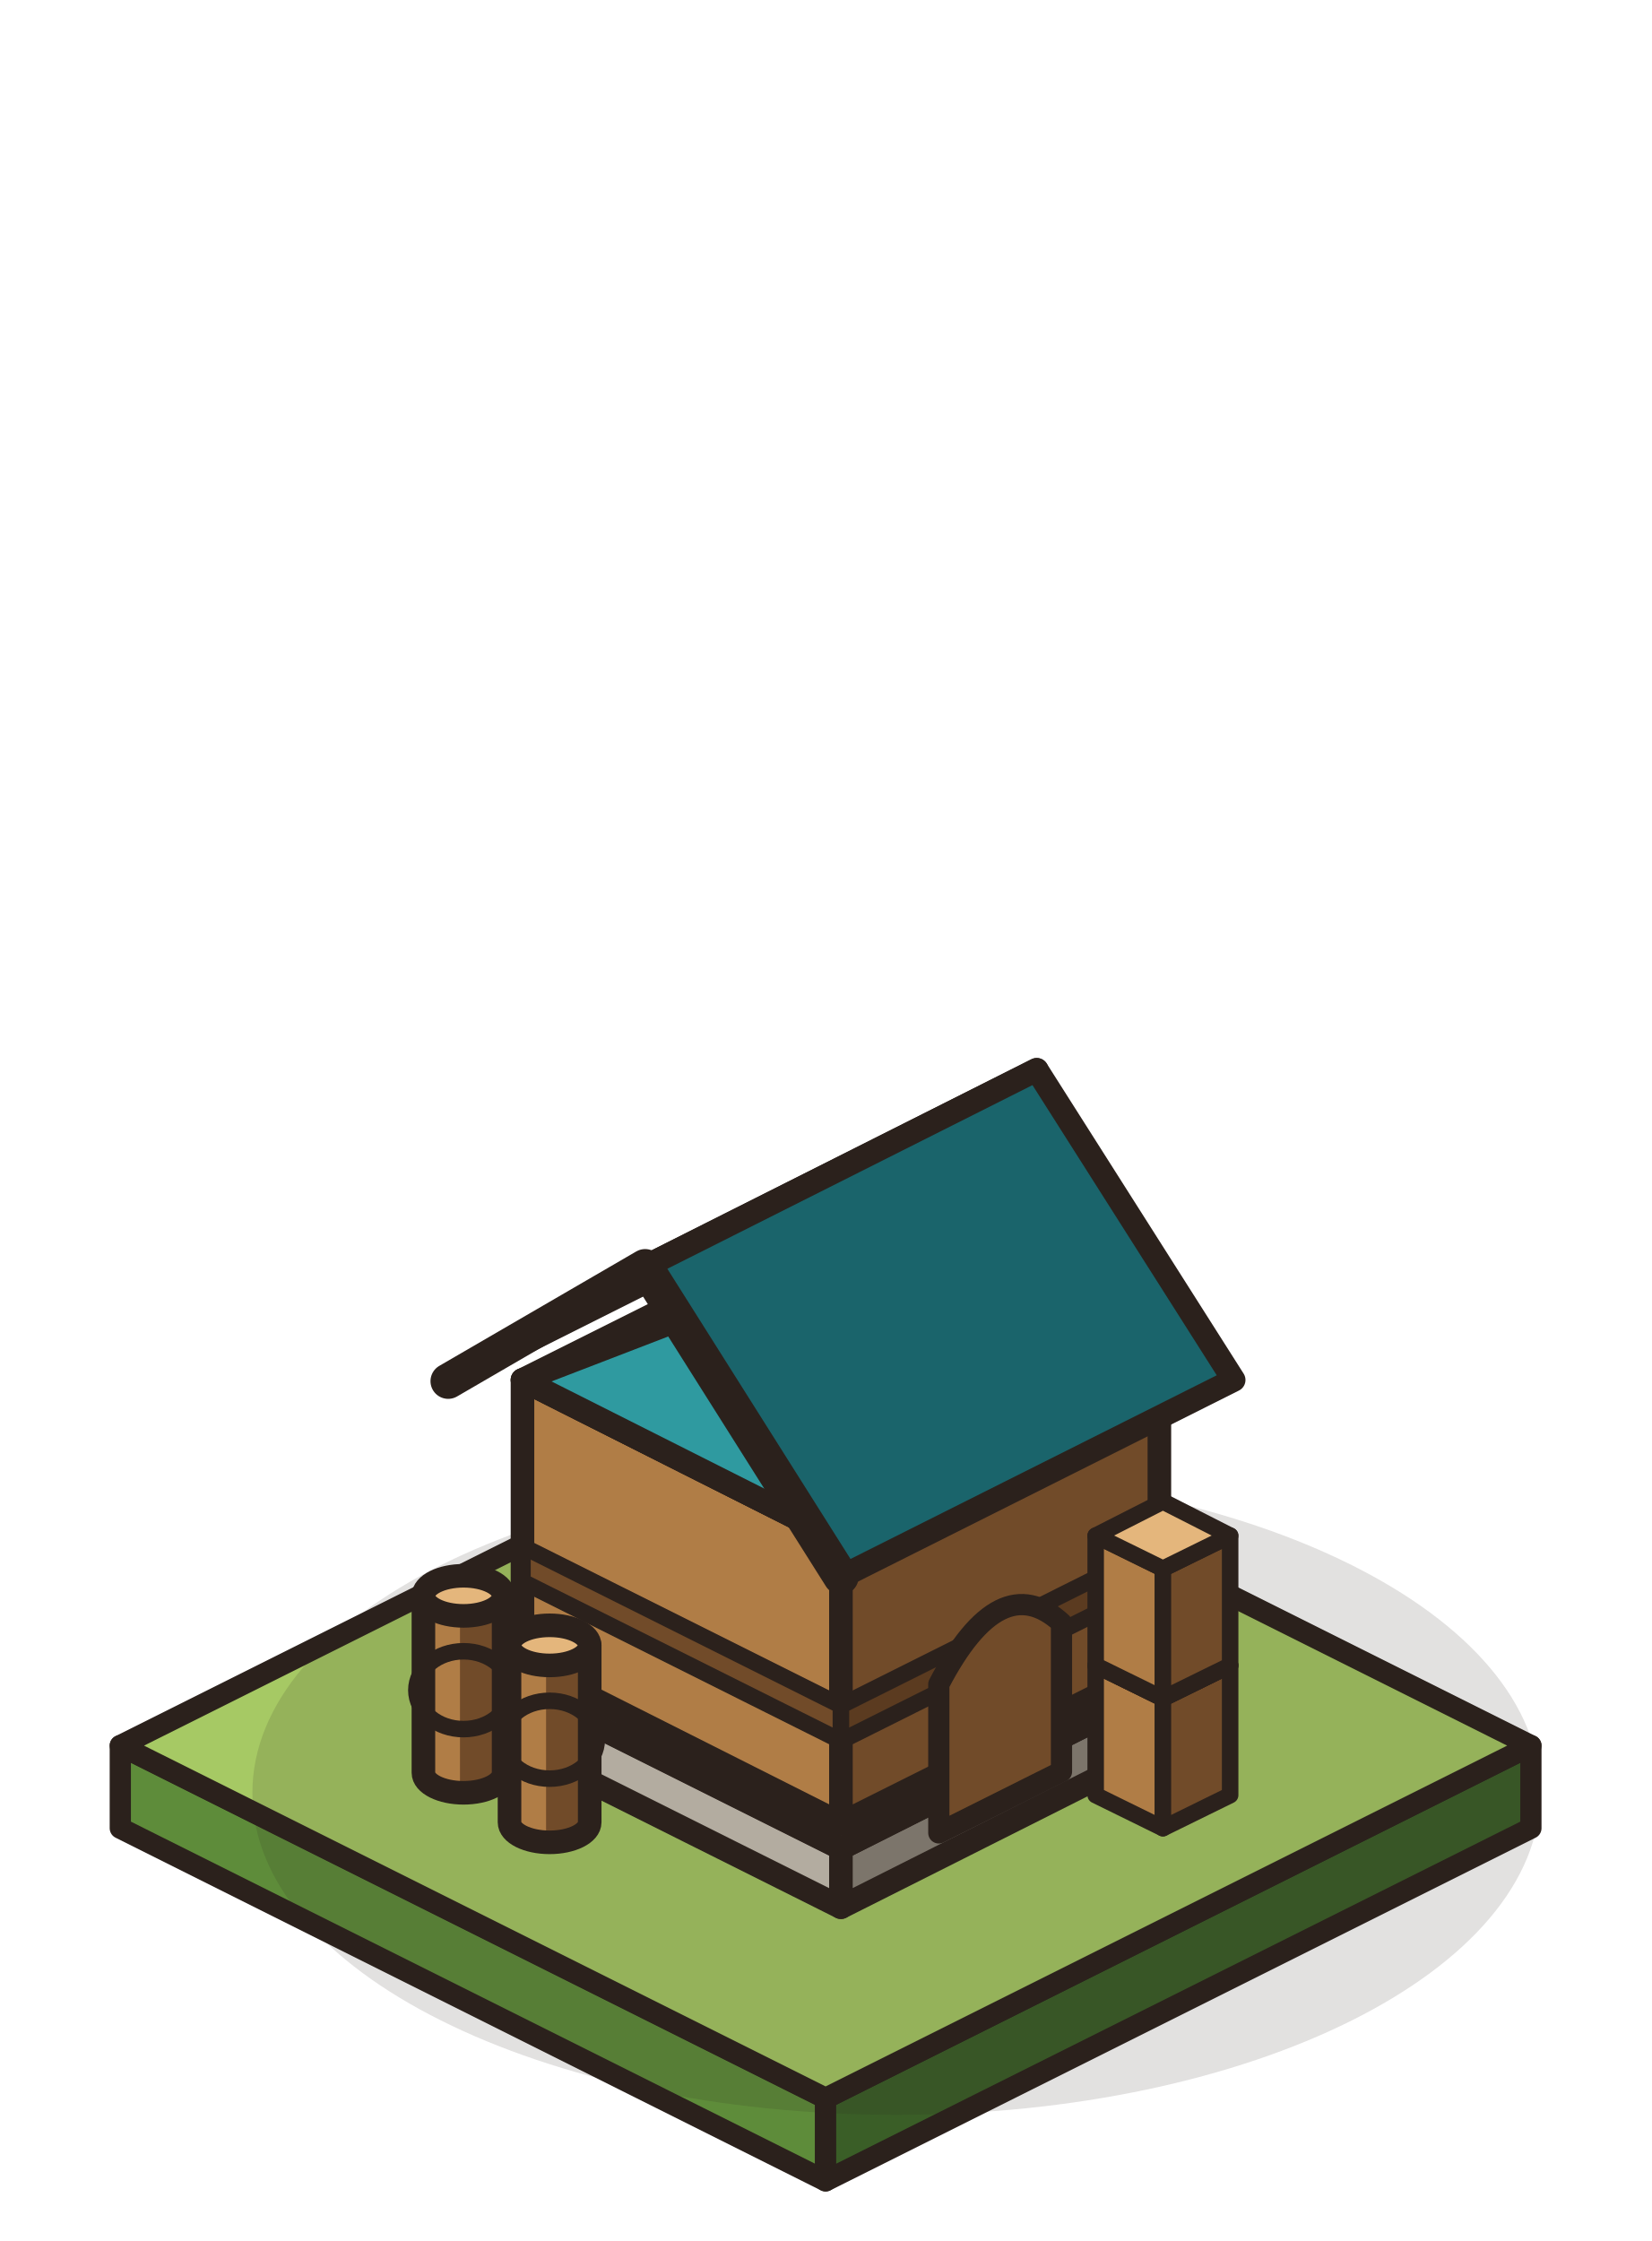
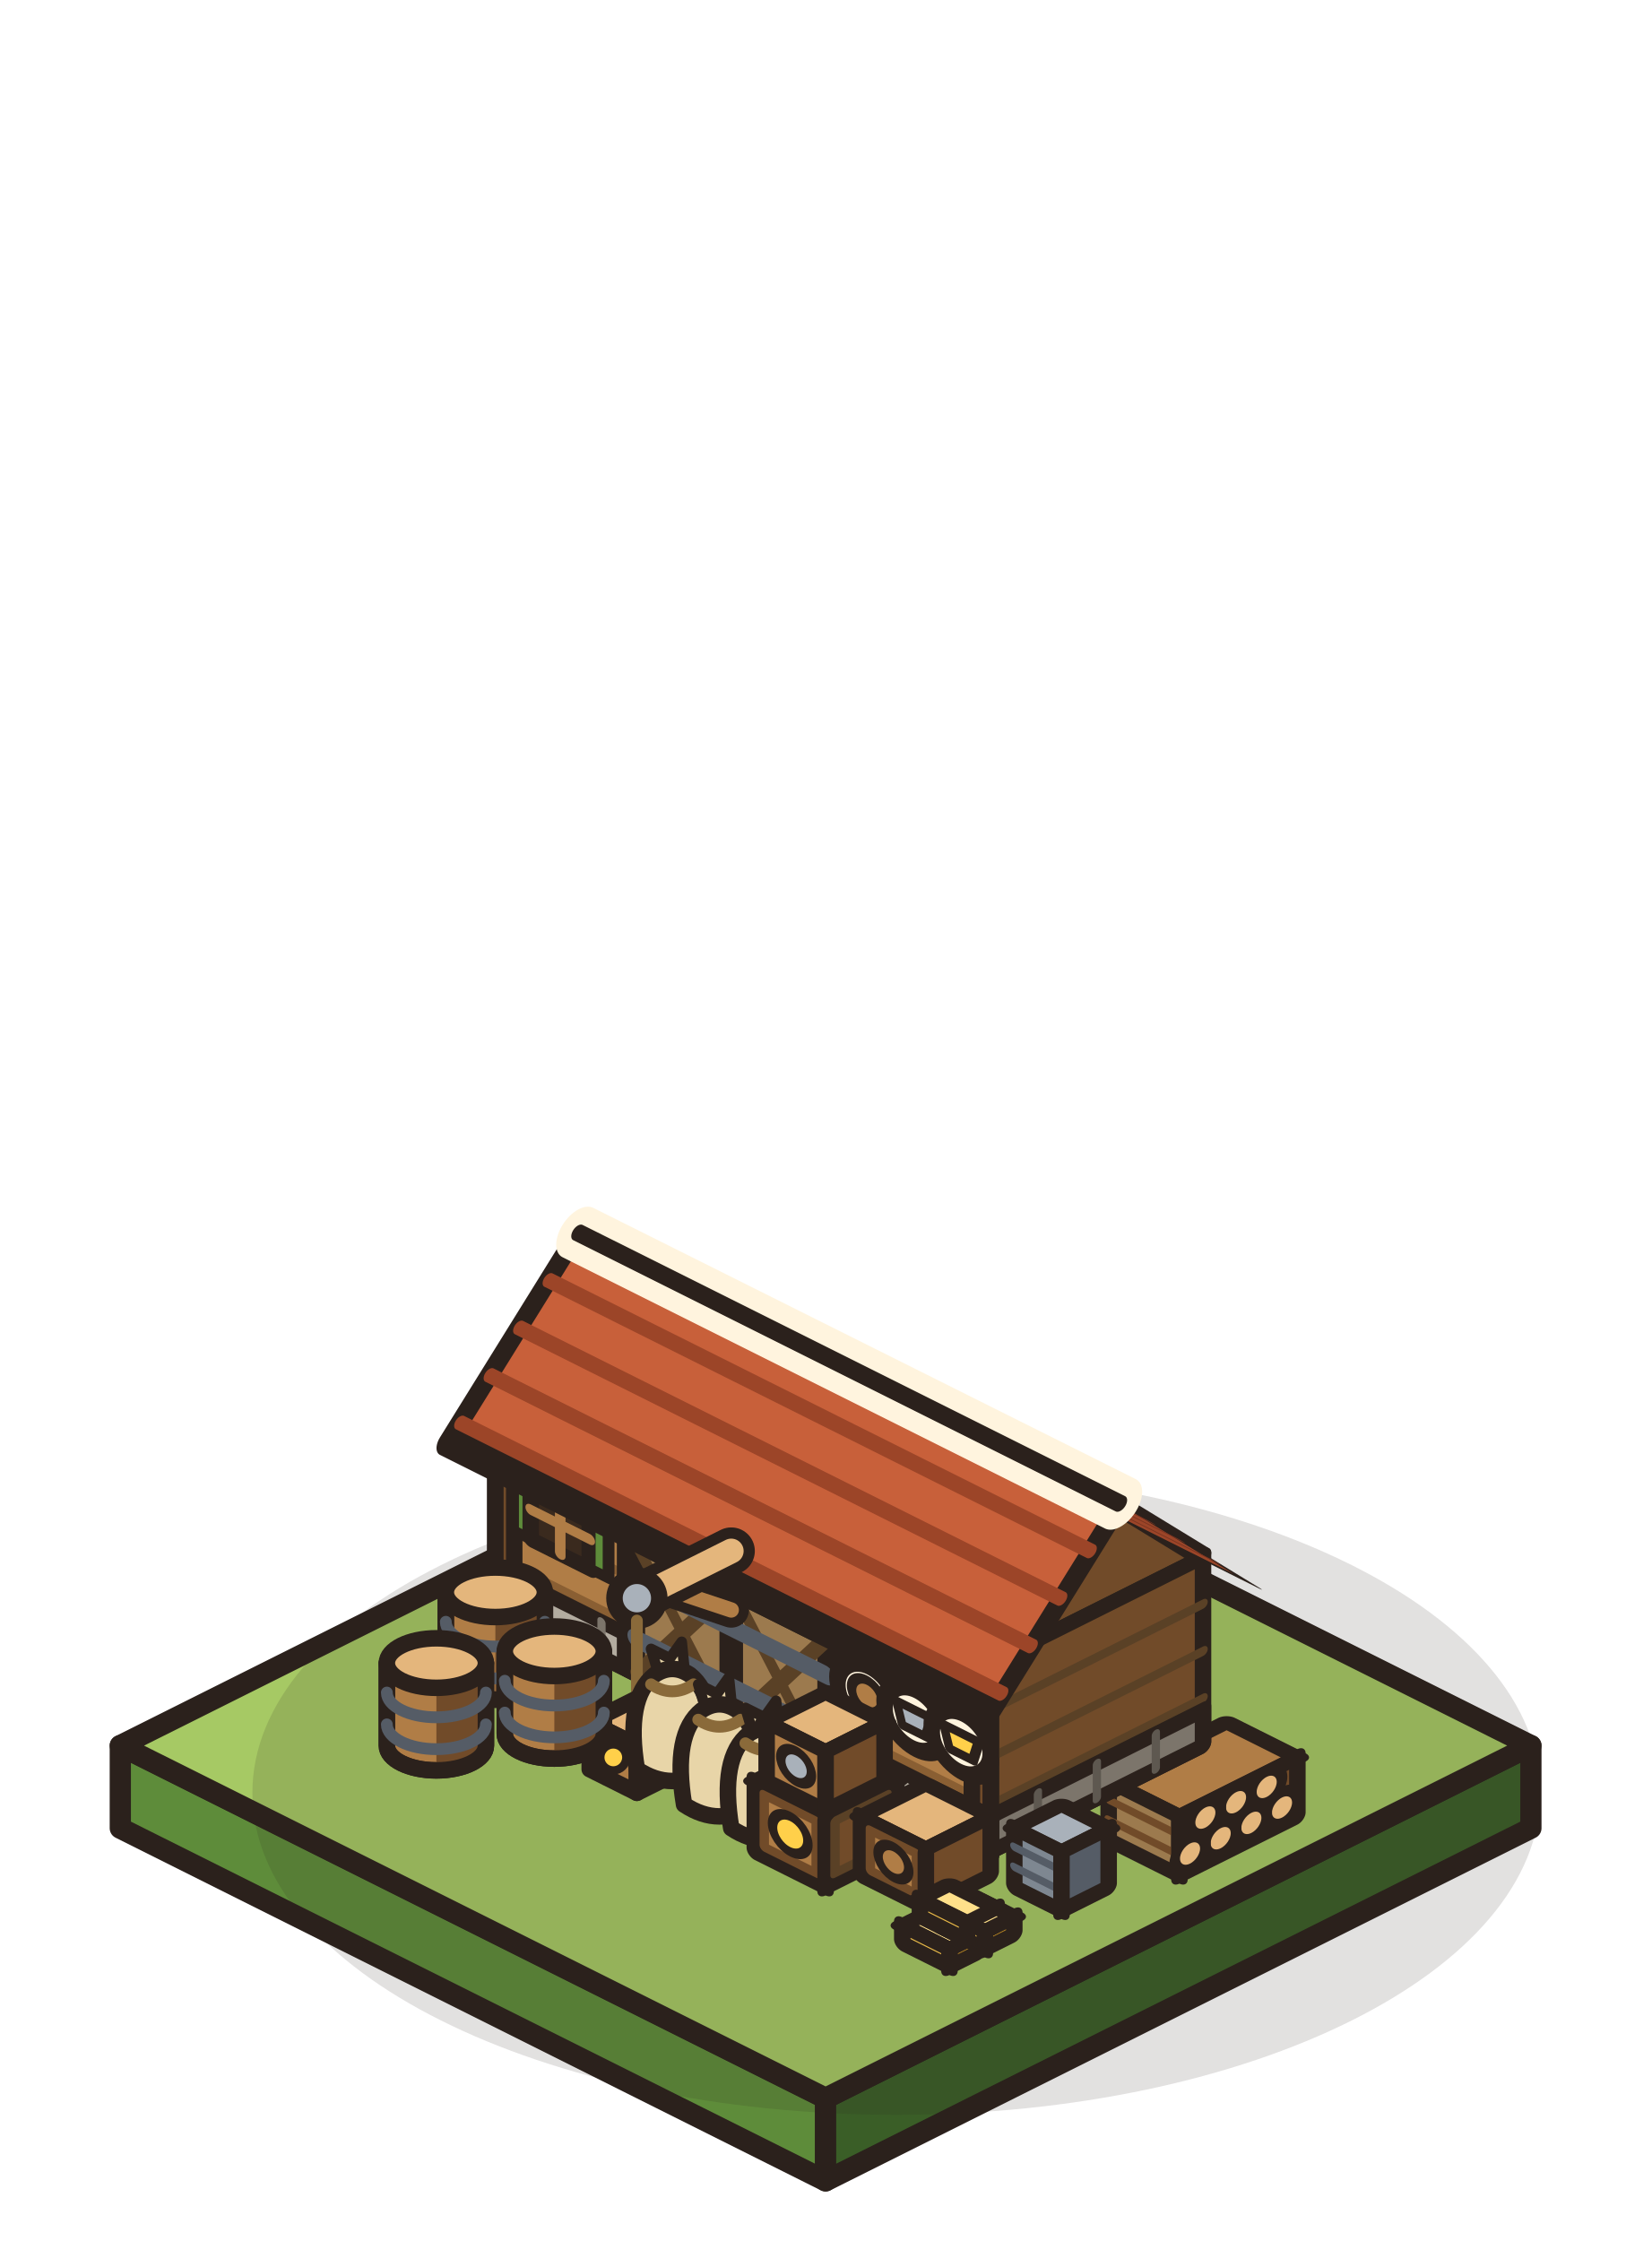
<svg xmlns="http://www.w3.org/2000/svg" viewBox="-70 -122 140 190" width="280" height="380">
  <path d="M-59.8 26L0 55.9L0 62.9L-59.8 33Z" fill="#5E8C3A" stroke="#2B211C" stroke-width="1.8" stroke-linejoin="round" />
  <path d="M59.8 26L0 55.9L0 62.9L59.8 33Z" fill="#3A5E27" stroke="#2B211C" stroke-width="1.8" stroke-linejoin="round" />
  <path d="M0 -3.9L59.8 26L0 55.9L-59.8 26Z" fill="#A6C964" stroke="#2B211C" stroke-width="1.8" stroke-linejoin="round" />
  <ellipse cx="6" cy="30" rx="54.6" ry="27.3" fill="#2B211C" opacity="0.14" />
-   <path d="M-29.9 19.1L1.3 34.7L1.3 39.7L-29.9 24.1Z" fill="#B3ACA0" stroke="#2B211C" stroke-width="2" stroke-linejoin="round" />
-   <path d="M32.5 19L1.3 34.7L1.3 39.7L32.5 24Z" fill="#7C756B" stroke="#2B211C" stroke-width="2" stroke-linejoin="round" />
-   <path d="M1.3 3.4L32.5 19L1.3 34.7L-29.9 19.1Z" fill="#E3DED3" stroke="#2B211C" stroke-width="2" stroke-linejoin="round" />
-   <path d="M-25.7 -5L1.3 8.6L1.3 32.6L-25.7 19Z" fill="#B07D46" stroke="#2B211C" stroke-width="2" stroke-linejoin="round" />
-   <path d="M28.3 -4.9L1.3 8.6L1.3 32.6L28.3 19.1Z" fill="#714B29" stroke="#2B211C" stroke-width="2" stroke-linejoin="round" />
-   <path d="M1.3 -18.5L28.3 -4.9L1.3 8.6L-25.7 -5Z" fill="#E4B67C" stroke="#2B211C" stroke-width="2" stroke-linejoin="round" />
-   <path d="M-25.7 9.1L1.3 22.6L1.3 25.6L-25.7 12.1Z" fill="#714B29" stroke="#2B211C" stroke-width="1.4" stroke-linejoin="round" />
-   <path d="M28.3 9.1L1.3 22.6L1.3 25.6L28.3 12.1Z" fill="#5B3B20" stroke="#2B211C" stroke-width="1.4" stroke-linejoin="round" />
-   <path d="M20 28.2L20 15.6Q14.8 10.8 9.6 20.8L9.6 33.4Z" fill="#714B29" stroke="#2B211C" stroke-width="1.8" stroke-linejoin="round" />
-   <path d="M-25.7 -5L-12.2 -10.2L1.3 8.6Z" fill="#2F9AA0" stroke="#2B211C" stroke-width="2" stroke-linejoin="round" />
-   <path d="M1.3 -21.6L17.9 -31.3L-15.3 -14.6L-32 -4.9Z" fill="#7AD3CD" stroke="#2B211C" stroke-width="2" stroke-linejoin="round" />
-   <path d="M17.9 -31.3L34.6 -5L1.3 11.7L-15.3 -14.6Z" fill="#1A646B" stroke="#2B211C" stroke-width="2" stroke-linejoin="round" />
-   <path d="M-32 -4.9L-15.3 -14.6L1.3 11.7" fill="none" stroke="#2B211C" stroke-width="3" stroke-linejoin="round" stroke-linecap="round" />
-   <path d="M-34.1 13.3L-34.1 28.3A3.4 1.7 0 0 0 -27.3 28.3L-27.3 13.3Z" fill="#714B29" />
-   <path d="M-34.1 13.3L-34.1 28.3A3.4 1.7 0 0 0 -31 30L-31 15Z" fill="#B07D46" />
-   <path d="M-34.1 13.3L-34.1 28.3A3.4 1.7 0 0 0 -27.3 28.3L-27.3 13.3Z" fill="none" stroke="#2B211C" stroke-width="2" stroke-linejoin="round" />
-   <ellipse cx="-30.7" cy="13.3" rx="3.4" ry="1.7" fill="#E4B67C" stroke="#2B211C" stroke-width="2" />
-   <ellipse cx="-30.7" cy="21.3" rx="4" ry="3.3" fill="none" stroke="#2B211C" stroke-width="1.4" />
-   <path d="M-26.8 17.5L-26.8 32.5A3.4 1.7 0 0 0 -20 32.5L-20 17.5Z" fill="#714B29" />
-   <path d="M-26.8 17.5L-26.8 32.5A3.4 1.7 0 0 0 -23.7 34.2L-23.7 19.2Z" fill="#B07D46" />
-   <path d="M-26.8 17.5L-26.8 32.5A3.4 1.7 0 0 0 -20 32.5L-20 17.5Z" fill="none" stroke="#2B211C" stroke-width="2" stroke-linejoin="round" />
-   <ellipse cx="-23.4" cy="17.5" rx="3.4" ry="1.7" fill="#E4B67C" stroke="#2B211C" stroke-width="2" />
-   <ellipse cx="-23.4" cy="25.5" rx="4" ry="3.3" fill="none" stroke="#2B211C" stroke-width="1.4" />
-   <path d="M22.9 19.2L28.6 22L28.6 33L22.9 30.2Z" fill="#B07D46" stroke="#2B211C" stroke-width="1.4" stroke-linejoin="round" />
-   <path d="M34.3 19.2L28.6 22L28.6 33L34.3 30.2Z" fill="#714B29" stroke="#2B211C" stroke-width="1.4" stroke-linejoin="round" />
-   <path d="M28.6 16.3L34.3 19.2L28.6 22L22.9 19.2Z" fill="#E4B67C" stroke="#2B211C" stroke-width="1.4" stroke-linejoin="round" />
-   <path d="M22.9 8.2L28.6 11L28.6 22L22.9 19.2Z" fill="#B07D46" stroke="#2B211C" stroke-width="1.4" stroke-linejoin="round" />
-   <path d="M34.3 8.2L28.6 11L28.6 22L34.3 19.2Z" fill="#714B29" stroke="#2B211C" stroke-width="1.4" stroke-linejoin="round" />
-   <path d="M28.6 5.3L34.3 8.2L28.6 11L22.9 8.2Z" fill="#E4B67C" stroke="#2B211C" stroke-width="1.4" stroke-linejoin="round" />
+   <defs>
+     <g id="storehouse-2-barrel">
+       <path d="M-4.2 -7V0A4.2 2.1 0 0 0 4.2 0V-7Z" fill="#B07D46" />
+       <path d="M0 2.1A4.2 2.1 0 0 0 4.2 0V-7A4.2 2.1 0 0 1 0 -4.9Z" fill="#714B29" stroke="none" />
+       <path d="M-4.2 -7V0A4.2 2.1 0 0 0 4.2 0V-7" fill="none" />
+       <ellipse cx="0" cy="-7" rx="4.2" ry="2.1" fill="#E4B67C" />
+       <path d="M-4.2 -4.5A4.2 2.1 0 0 0 4.2 -4.5M-4.2 -1.8A4.2 2.1 0 0 0 4.2 -1.8" fill="none" stroke="#555C66" stroke-width="1" />
+     </g>
+     <g id="storehouse-2-sack">
+       <path d="M-1.2 -8.2l-0.6 -2l1.6 0.8l1 -1.4l0.2 2z" fill="#E8D5A8" stroke-width="0.9" />
+       <path d="M-3 0Q-4 -6 -1.5 -8Q0 -9 1.5 -8Q4 -6 3 0Q0 2 -3 0Z" fill="#E8D5A8" />
+       <path d="M-1.8 -7.2Q0 -6 1.8 -7.2" fill="none" stroke="#8A6A3A" stroke-width="1" />
+     </g>
+   </defs>
+   <g stroke="#2B211C" stroke-width="1.4" stroke-linejoin="round" stroke-linecap="round">
+     <g transform="matrix(1 .5 -1 .5 0 21)">
+       <rect x="20" y="-14" width="6" height="10" fill="#B07D46" />
+     </g>
+     <g transform="matrix(1 .5 0 -1 4 24)">
+       <rect x="20" y="0" width="6" height="5" fill="#9C7A4E" />
+       <path d="M20 1.7H26M20 3.4H26" fill="none" stroke="#714B29" stroke-width="0.7" />
+     </g>
+     <g transform="matrix(-1 .5 0 -1 26 39)">
+       <rect x="-14" y="0" width="10" height="5" fill="#714B29" />
+       <g fill="#E4B67C" stroke-width="0.9">
+         <circle cx="-12.7" cy="1.4" r="1.3" />
+         <circle cx="-10.1" cy="1.4" r="1.3" />
+         <circle cx="-7.5" cy="1.4" r="1.3" />
+         <circle cx="-4.9" cy="1.4" r="1.3" />
+         <circle cx="-11.4" cy="3.8" r="1.3" />
+         <circle cx="-8.8" cy="3.8" r="1.3" />
+         <circle cx="-6.2" cy="3.8" r="1.3" />
+       </g>
+     </g>
+     <g transform="matrix(-1 .5 0 -1 16 34)">
+       <polygon points="-16,16 2,16 -7,26" fill="#714B29" />
+       <rect x="-16" y="0" width="18" height="16" fill="#714B29" />
+       <path d="M-16 4H2M-16 8H2M-16 12H2" fill="none" stroke="#5A4126" stroke-width="0.8" />
+       <rect x="-16" y="0" width="18" height="3" fill="#7C756B" />
+       <path d="M-12 0V3M-7 0V3M-2 0V3" fill="none" stroke="#5E5850" stroke-width="0.7" />
+     </g>
+     <g transform="matrix(1 .5 0 -1 -2 27)">
+       <rect x="-26" y="0" width="42" height="16" fill="#B07D46" />
+       <path d="M-26 4H16M-26 8H16M-26 12H16" fill="none" stroke="#8A5F33" stroke-width="0.8" />
+       <rect x="-26" y="0" width="1.6" height="16" fill="#714B29" />
+       <rect x="14.4" y="0" width="1.6" height="16" fill="#714B29" />
+       <rect x="-26" y="0" width="42" height="3" fill="#B3ACA0" />
+       <path d="M-22 0V3M-17 0V3M-11 0V3M2 0V3M7 0V3M12 0V3" fill="none" stroke="#7C756B" stroke-width="0.7" />
+       <rect x="-24.5" y="7" width="1.6" height="5" fill="#5E8C3A" stroke-width="1" />
+       <rect x="-23" y="7" width="5" height="5" fill="#3A2A1E" />
+       <rect x="-18" y="7" width="1.6" height="5" fill="#5E8C3A" stroke-width="1" />
+       <path d="M-20.5 7V12M-23 9.5H-18" fill="none" stroke="#B07D46" stroke-width="0.9" />
+       <rect x="-15" y="0" width="18" height="12" fill="#5A4126" />
+       <rect x="-14" y="0" width="7.7" height="11" fill="#9C7A4E" />
+       <rect x="-5.7" y="0" width="7.7" height="11" fill="#9C7A4E" />
+       <path d="M-14 0L-6.3 11M-14 11L-6.3 0M-5.7 0L2 11M-5.7 11L2 0" fill="none" stroke="#5A4126" stroke-width="1.1" />
+       <path d="M-14 3H2M-14 8H2" fill="none" stroke="#555C66" stroke-width="1.6" />
+       <g transform="translate(5.5 8)">
+         <circle r="2.5" fill="#FFF4DE" />
+         <circle r="1.3" fill="#B07D46" stroke-width="0.8" />
+       </g>
+       <g transform="translate(9.5 8)">
+         <circle r="2.5" fill="#FFF4DE" />
+         <path d="M-1.5 0.8H1.5L1 -1H-1Z" fill="#A9B1BA" stroke-width="0.8" />
+       </g>
+       <g transform="translate(13.5 8)">
+         <circle r="2.5" fill="#FFF4DE" />
+         <path d="M-1.5 0.8H1.5L1 -1H-1Z" fill="#FFD04A" stroke-width="0.8" />
+       </g>
+     </g>
+     <g transform="matrix(1 .5 -1 -.6111 0 -7.778)">
+       <rect x="-28" y="-18" width="46" height="11" fill="#9C4528" />
+       <path d="M-28 -15H18M-28 -12H18M-28 -9.5H18" fill="none" stroke="#7A3320" stroke-width="0.7" />
+     </g>
+     <g transform="matrix(1 .5 -1 1.6111 0 7.778)">
+       <rect x="-28" y="-7" width="46" height="11" fill="#C8603A" />
+       <path d="M-28 -4.5H18M-28 -2H18M-28 0.5H18M-28 3H18" fill="none" stroke="#9C4528" stroke-width="0.7" />
+       <path d="M-28 -7H18" fill="none" stroke="#FFF4DE" stroke-width="2.6" />
+       <path d="M-28 -7H18" fill="none" stroke-width="0.8" />
+     </g>
+     <path d="M-8 14.5L-14 12.5" fill="none" stroke="#2B211C" stroke-width="3" />
+     <path d="M-8 14.5L-14 12.5" fill="none" stroke="#B07D46" stroke-width="1.3" />
+     <path d="M-8 9.5L-16 13.5" fill="none" stroke="#2B211C" stroke-width="4" />
+     <path d="M-8 9.5L-16 13.5" fill="none" stroke="#E4B67C" stroke-width="2.1" />
+     <circle cx="-16" cy="13.5" r="1.9" fill="#A9B1BA" />
+     <path d="M-16 15.4V22" fill="none" stroke="#8A6A3A" stroke-width="1" />
+     <path d="M-20 24L-16 22L-12 24L-16 26Z" fill="#E4B67C" />
+     <path d="M-20 24L-16 26V30L-20 28Z" fill="#B07D46" />
+     <path d="M-16 26L-12 24V28L-16 30Z" fill="#714B29" />
+     <circle cx="-18" cy="27" r="1.1" fill="#FFD04A" stroke-width="0.7" />
+     <use href="#storehouse-2-barrel" x="-28" y="20" />
+     <use href="#storehouse-2-barrel" x="-33" y="26" />
+     <use href="#storehouse-2-barrel" x="-23" y="25" />
+     <use href="#storehouse-2-sack" x="-13" y="28" />
+     <use href="#storehouse-2-sack" x="-9" y="31" />
+     <use href="#storehouse-2-sack" x="-5" y="33" />
+     <g transform="matrix(1 .5 -1 .5 0 20)">
+       <rect x="6" y="6" width="6" height="6" fill="#E4B67C" />
+     </g>
+     <g transform="matrix(1 .5 0 -1 -12 32)">
+       <rect x="6" y="0" width="6" height="6" fill="#B07D46" />
+       <rect x="6.8" y="0.8" width="4.4" height="4.4" fill="none" stroke="#714B29" stroke-width="0.8" />
+       <circle cx="9" cy="3" r="1.5" fill="#FFD04A" stroke-width="0.8" />
+     </g>
+     <g transform="matrix(-1 .5 0 -1 12 32)">
+       <rect x="6" y="0" width="6" height="6" fill="#714B29" />
+       <rect x="6.8" y="0.8" width="4.4" height="4.4" fill="none" stroke="#5A4126" stroke-width="0.8" />
+     </g>
+     <g transform="matrix(1 .5 -1 .5 0 15)">
+       <rect x="6.5" y="6.5" width="5" height="5" fill="#E4B67C" />
+     </g>
+     <g transform="matrix(1 .5 0 -1 -11.5 31.75)">
+       <rect x="6.5" y="6" width="5" height="5" fill="#B07D46" />
+       <circle cx="9" cy="8.5" r="1.3" fill="#A9B1BA" stroke-width="0.8" />
+     </g>
+     <g transform="matrix(-1 .5 0 -1 11.5 31.75)">
+       <rect x="6.5" y="6" width="5" height="5" fill="#714B29" />
+     </g>
+     <g transform="matrix(1 .5 -1 .5 0 21)">
+       <rect x="12.5" y="4" width="5.5" height="5.5" fill="#E4B67C" />
+     </g>
+     <g transform="matrix(1 .5 0 -1 -9.5 30.75)">
+       <rect x="12.5" y="0" width="5.5" height="5" fill="#B07D46" />
+       <rect x="13.3" y="0.8" width="3.9" height="3.4" fill="none" stroke="#714B29" stroke-width="0.8" />
+       <circle cx="15.25" cy="2.5" r="1.3" fill="#B07D46" stroke-width="0.8" />
+     </g>
+     <g transform="matrix(-1 .5 0 -1 18 35)">
+       <rect x="4" y="0" width="5.5" height="5" fill="#714B29" />
+     </g>
+     <g transform="matrix(1 .5 -1 .5 0 21)">
+       <rect x="20" y="0" width="4" height="4" fill="#A9B1BA" />
+     </g>
+     <g transform="matrix(1 .5 0 -1 -4 28)">
+       <rect x="20" y="0" width="4" height="5" fill="#7E8791" />
+       <path d="M20 1.7H24M20 3.4H24" fill="none" stroke="#555C66" stroke-width="0.7" />
+     </g>
+     <g transform="matrix(-1 .5 0 -1 24 38)">
+       <rect x="0" y="0" width="4" height="5" fill="#555C66" />
+       <rect x="8" y="0" width="2.5" height="1.5" fill="#A97C22" />
+       <rect x="11" y="0" width="2.5" height="1.5" fill="#A97C22" />
+       <rect x="9.5" y="1.5" width="2.5" height="1.5" fill="#A97C22" />
+     </g>
+     <g transform="matrix(1 .5 -1 .5 0 24.5)">
+       <rect x="20" y="8" width="4" height="2.5" fill="#FFE08A" />
+       <rect x="20" y="11" width="4" height="2.5" fill="#FFE08A" />
+     </g>
+     <g transform="matrix(1 .5 0 -1 -10.5 31.25)">
+       <rect x="20" y="0" width="4" height="1.5" fill="#E9B947" />
+     </g>
+     <g transform="matrix(1 .5 0 -1 -13.5 32.75)">
+       <rect x="20" y="0" width="4" height="1.5" fill="#E9B947" />
+     </g>
+     <g transform="matrix(1 .5 -1 .5 0 23)">
+       <rect x="20" y="9.5" width="4" height="2.5" fill="#FFE08A" />
+     </g>
+     <g transform="matrix(1 .5 0 -1 -12 32)">
+       <rect x="20" y="1.5" width="4" height="1.5" fill="#E9B947" />
+     </g>
+   </g>
</svg>
